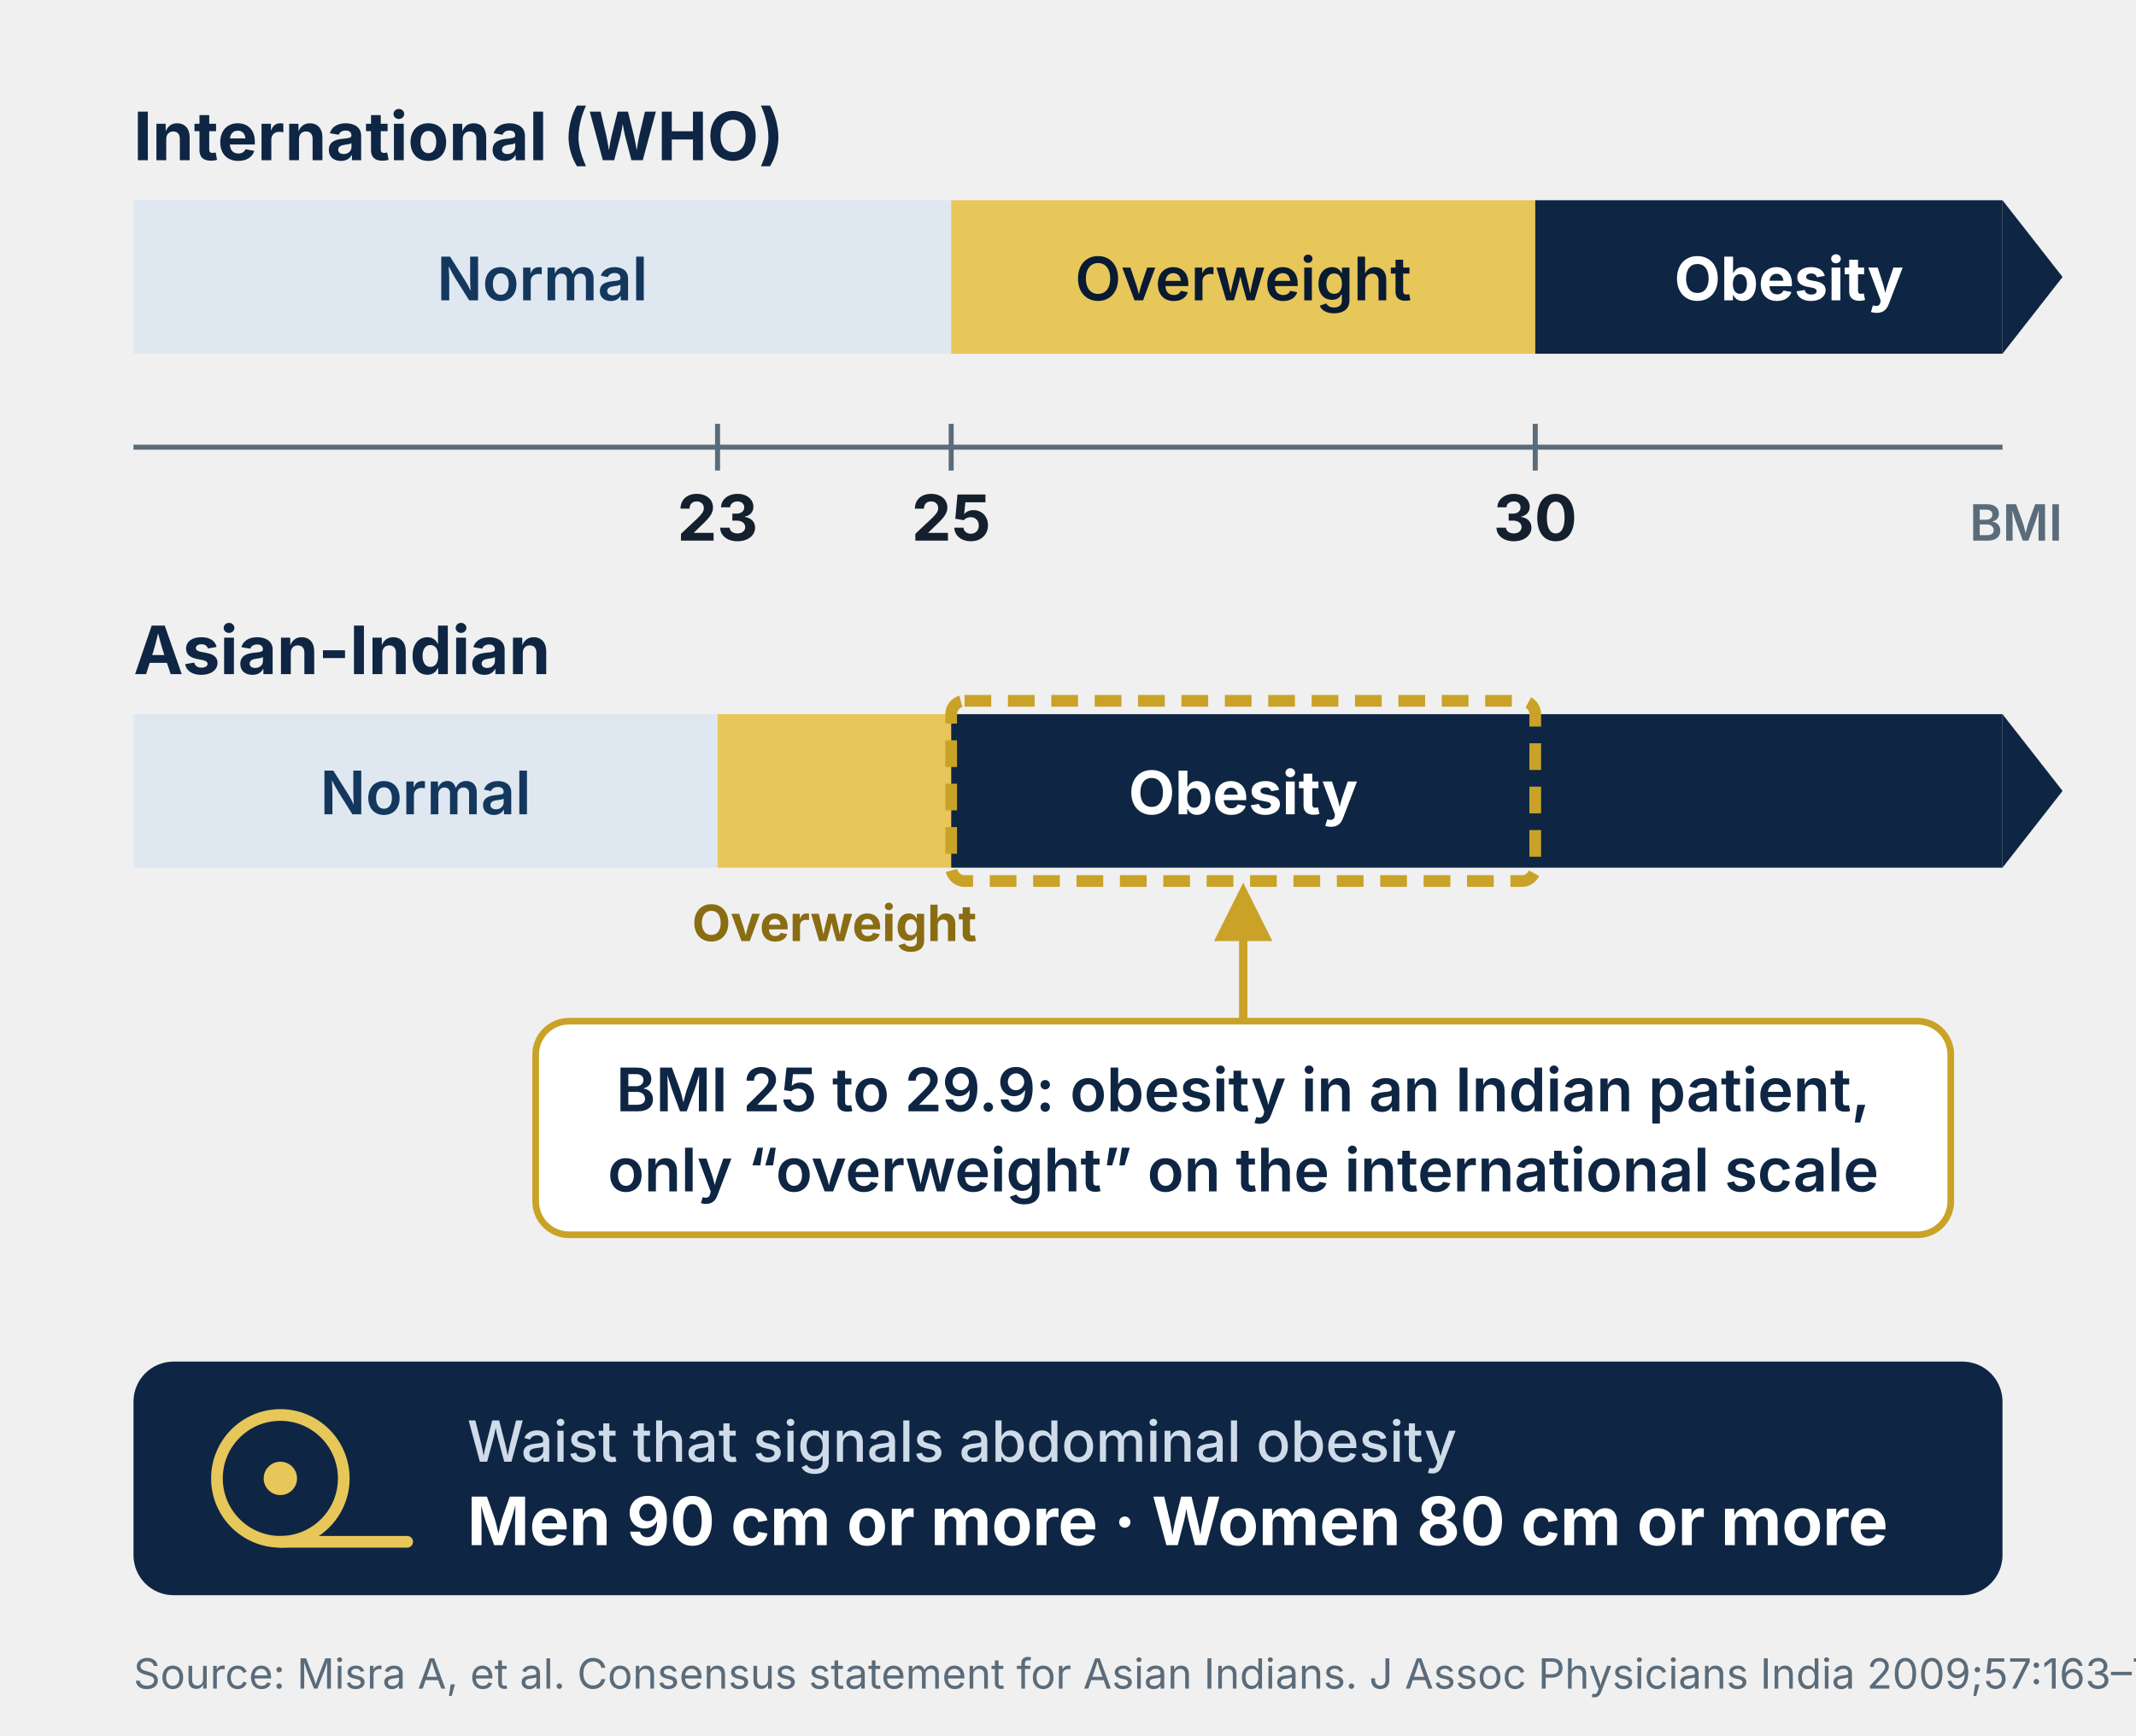
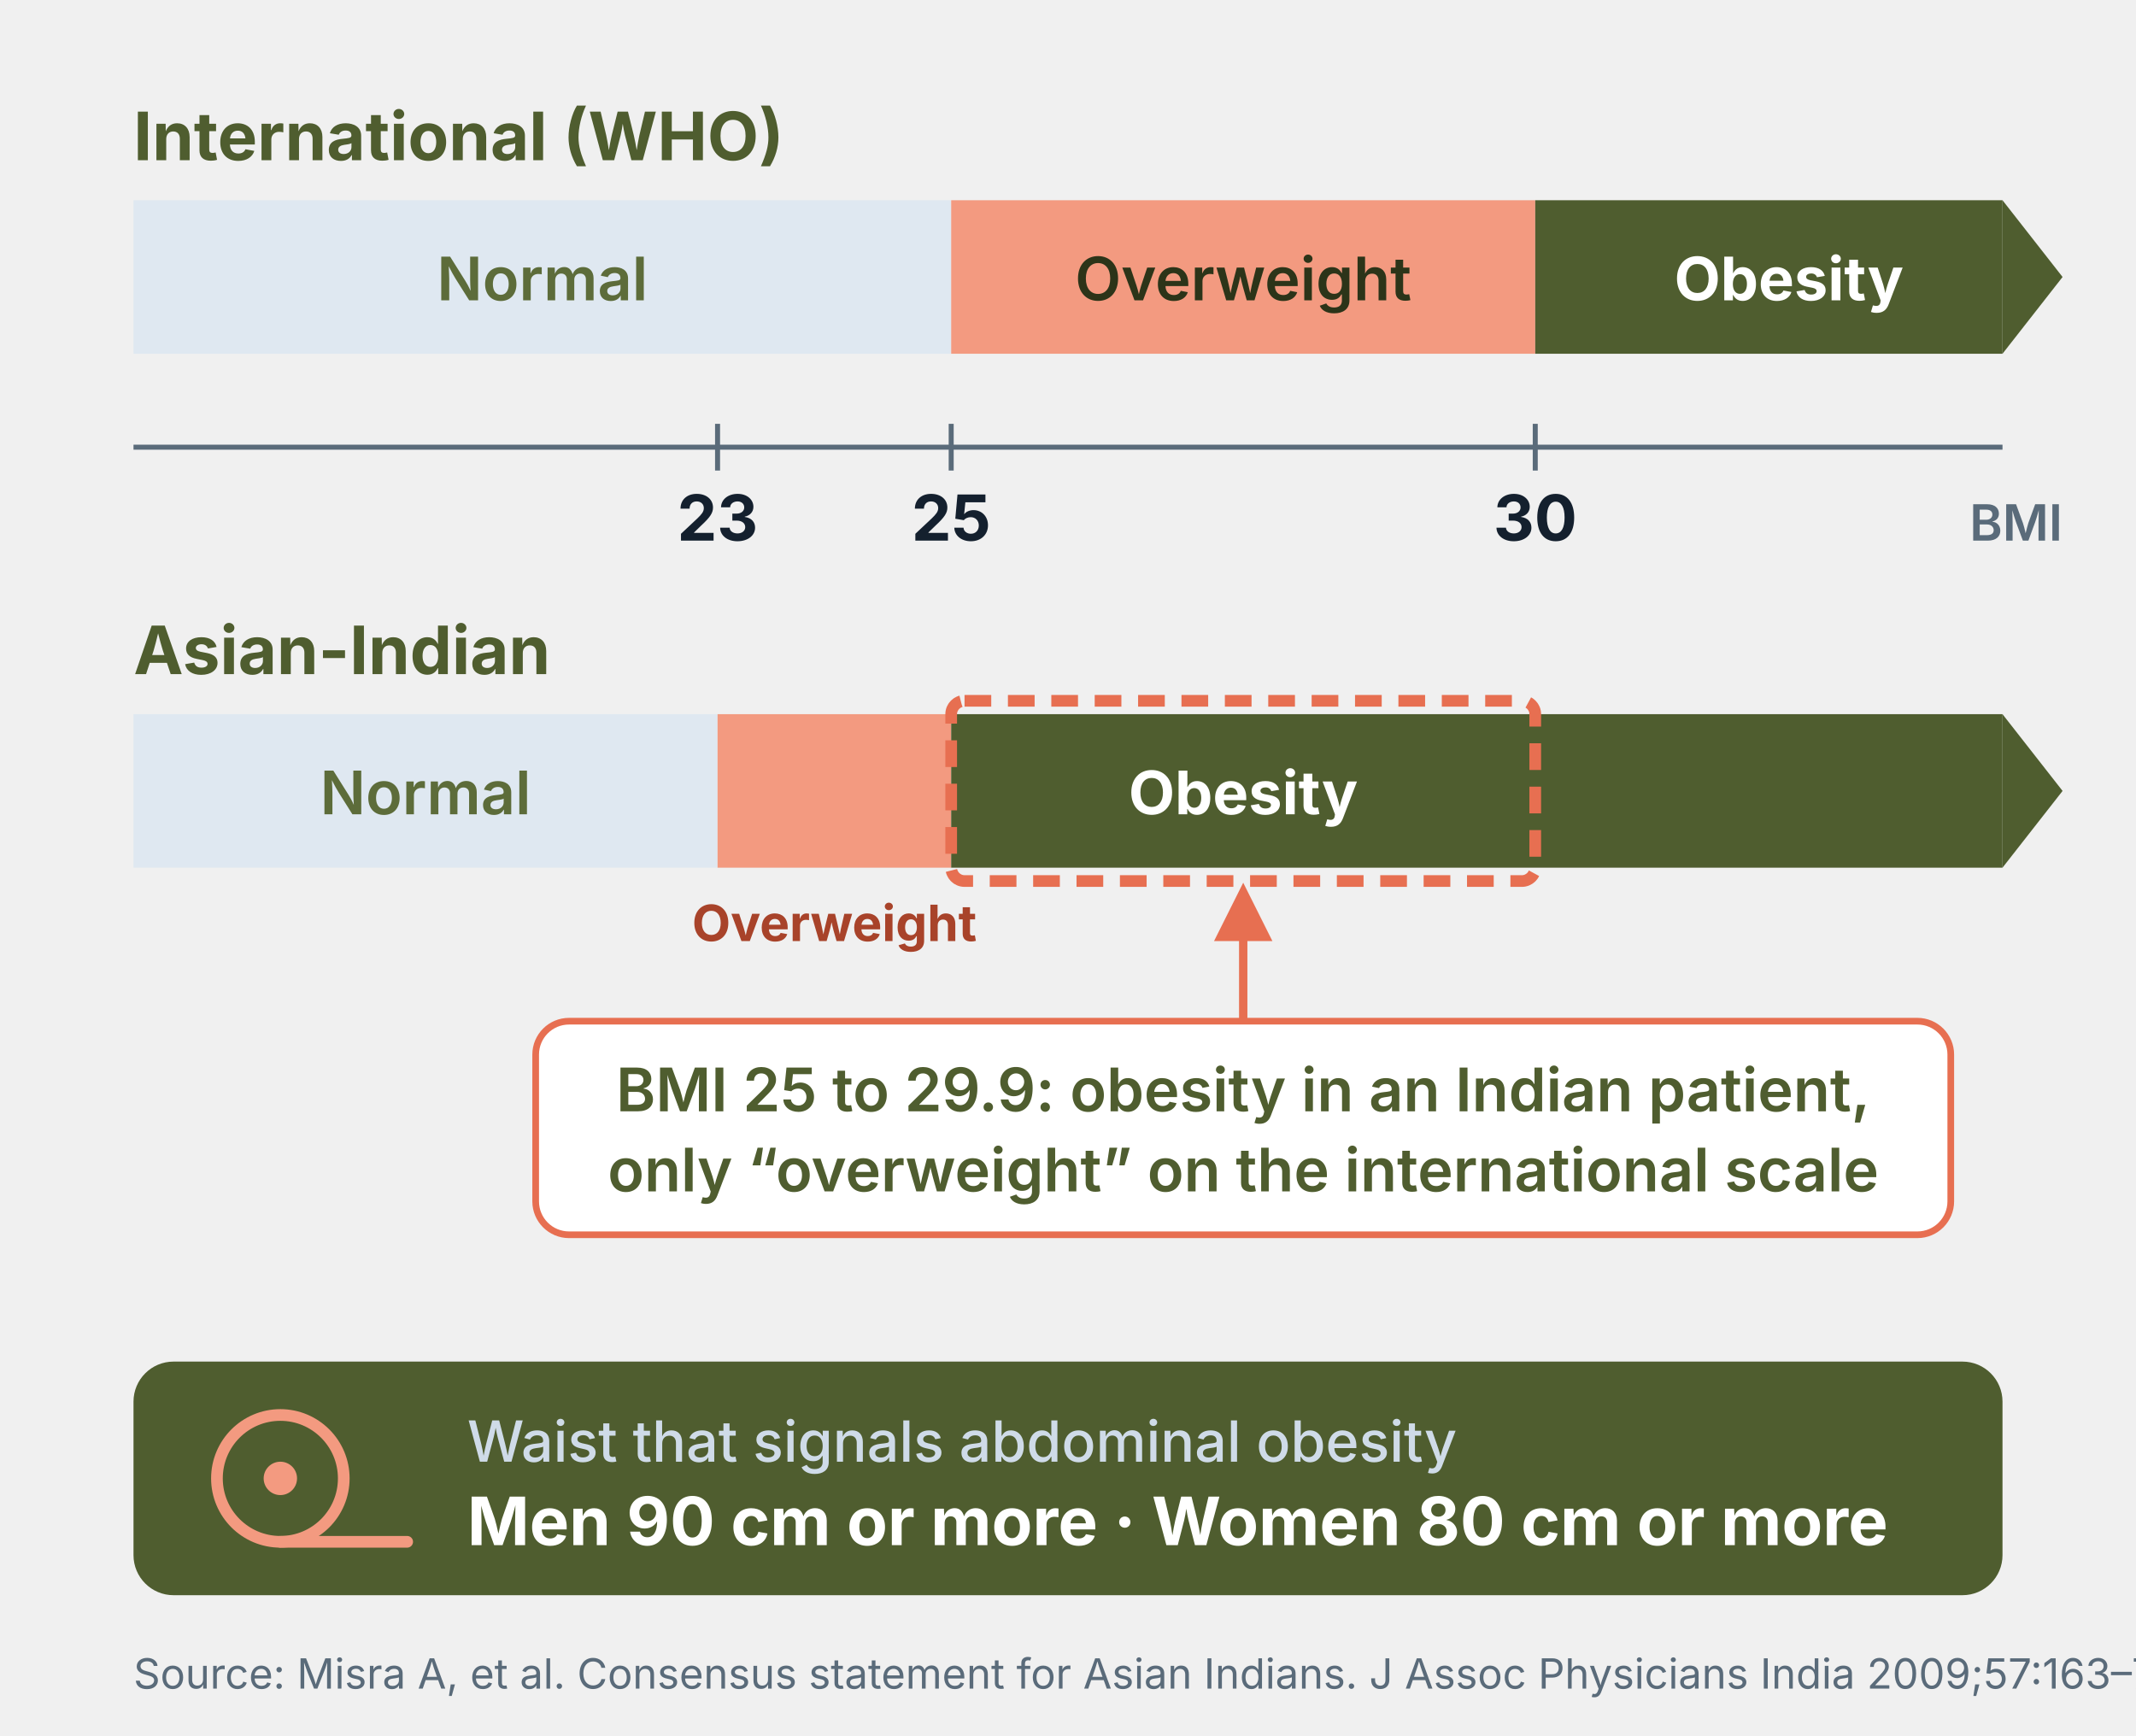
<svg xmlns="http://www.w3.org/2000/svg" viewBox="0 0 640 520" width="640" height="520" role="img" aria-labelledby="t d">
  <defs>
    <linearGradient id="gold" x1="0" y1="0" x2="1" y2="1">
-       <stop offset="0" stop-color="#e7c65a" />
-       <stop offset="1" stop-color="#c9a227" />
+       <stop offset="0" stop-color="#f39a80" />
+       <stop offset="1" stop-color="#e76f51" />
    </linearGradient>
    <linearGradient id="navy" x1="0" y1="0" x2="0" y2="1">
-       <stop offset="0" stop-color="#14375d" />
-       <stop offset="1" stop-color="#0e2643" />
+       <stop offset="0" stop-color="#5d6c3a" />
+       <stop offset="1" stop-color="#4f5d2f" />
    </linearGradient>
    <marker id="arr" viewBox="0 0 10 10" refX="8" refY="5" markerWidth="7" markerHeight="7" orient="auto-start-reverse">
-       <path d="M0 0L10 5L0 10z" fill="#c9a227" />
+       <path d="M0 0L10 5L0 10z" fill="#e76f51" />
    </marker>
  </defs>
-   <text x="40.0" y="48.0" font-family="Inter, 'Segoe UI', Roboto, Helvetica, Arial, sans-serif" font-size="20" font-weight="700" fill="#0e2643" text-anchor="start">International (WHO)</text>
+   <text x="40.0" y="48.0" font-family="Inter, 'Segoe UI', Roboto, Helvetica, Arial, sans-serif" font-size="20" font-weight="700" fill="#4f5d2f" text-anchor="start">International (WHO)</text>
  <rect x="40" y="60" width="245" height="46" fill="#dfe8f1" />
-   <rect x="285" y="60" width="175" height="46" fill="#e7c65a" />
-   <rect x="460" y="60" width="140" height="46" fill="#0e2643" />
-   <path d="M600 60 l18 23.0 l-18 23.0z" fill="#0e2643" />
-   <text x="162.5" y="90.0" font-family="Inter, 'Segoe UI', Roboto, Helvetica, Arial, sans-serif" font-size="18" font-weight="600" fill="#14375d" text-anchor="middle">Normal</text>
-   <text x="372.5" y="90.0" font-family="Inter, 'Segoe UI', Roboto, Helvetica, Arial, sans-serif" font-size="18" font-weight="600" fill="#091a31" text-anchor="middle">Overweight</text>
+   <rect x="285" y="60" width="175" height="46" fill="#f39a80" />
+   <rect x="460" y="60" width="140" height="46" fill="#4f5d2f" />
+   <path d="M600 60 l18 23.0 l-18 23.0z" fill="#4f5d2f" />
+   <text x="162.5" y="90.0" font-family="Inter, 'Segoe UI', Roboto, Helvetica, Arial, sans-serif" font-size="18" font-weight="600" fill="#5d6c3a" text-anchor="middle">Normal</text>
+   <text x="372.5" y="90.0" font-family="Inter, 'Segoe UI', Roboto, Helvetica, Arial, sans-serif" font-size="18" font-weight="600" fill="#2c3419" text-anchor="middle">Overweight</text>
  <text x="536.0" y="90.0" font-family="Inter, 'Segoe UI', Roboto, Helvetica, Arial, sans-serif" font-size="18" font-weight="700" fill="#fff" text-anchor="middle">Obesity</text>
-   <text x="40.0" y="202.0" font-family="Inter, 'Segoe UI', Roboto, Helvetica, Arial, sans-serif" font-size="20" font-weight="700" fill="#0e2643" text-anchor="start">Asian-Indian</text>
+   <text x="40.0" y="202.0" font-family="Inter, 'Segoe UI', Roboto, Helvetica, Arial, sans-serif" font-size="20" font-weight="700" fill="#4f5d2f" text-anchor="start">Asian-Indian</text>
  <rect x="40" y="214" width="175" height="46" fill="#dfe8f1" />
-   <rect x="215" y="214" width="70" height="46" fill="#e7c65a" />
-   <rect x="285" y="214" width="315" height="46" fill="#0e2643" />
-   <path d="M600 214 l18 23.0 l-18 23.0z" fill="#0e2643" />
-   <text x="127.5" y="244.0" font-family="Inter, 'Segoe UI', Roboto, Helvetica, Arial, sans-serif" font-size="18" font-weight="600" fill="#14375d" text-anchor="middle">Normal</text>
+   <rect x="215" y="214" width="70" height="46" fill="#f39a80" />
+   <rect x="285" y="214" width="315" height="46" fill="#4f5d2f" />
+   <path d="M600 214 l18 23.0 l-18 23.0z" fill="#4f5d2f" />
+   <text x="127.5" y="244.0" font-family="Inter, 'Segoe UI', Roboto, Helvetica, Arial, sans-serif" font-size="18" font-weight="600" fill="#5d6c3a" text-anchor="middle">Normal</text>
  <text x="372.5" y="244.0" font-family="Inter, 'Segoe UI', Roboto, Helvetica, Arial, sans-serif" font-size="18" font-weight="700" fill="#fff" text-anchor="middle">Obesity</text>
-   <text x="250.0" y="282.0" font-family="Inter, 'Segoe UI', Roboto, Helvetica, Arial, sans-serif" font-size="15" font-weight="700" fill="#8a6d12" text-anchor="middle">Overweight</text>
+   <text x="250.0" y="282.0" font-family="Inter, 'Segoe UI', Roboto, Helvetica, Arial, sans-serif" font-size="15" font-weight="700" fill="#a8432a" text-anchor="middle">Overweight</text>
  <line x1="40" y1="134" x2="600" y2="134" stroke="#5a6b7a" stroke-width="1.5" />
  <line x1="215" y1="127" x2="215" y2="141" stroke="#5a6b7a" stroke-width="1.5" />
  <text x="215.0" y="162.0" font-family="Inter, 'Segoe UI', Roboto, Helvetica, Arial, sans-serif" font-size="19" font-weight="700" fill="#14202e" text-anchor="middle">23</text>
  <line x1="285" y1="127" x2="285" y2="141" stroke="#5a6b7a" stroke-width="1.5" />
  <text x="285.0" y="162.0" font-family="Inter, 'Segoe UI', Roboto, Helvetica, Arial, sans-serif" font-size="19" font-weight="700" fill="#14202e" text-anchor="middle">25</text>
  <line x1="460" y1="127" x2="460" y2="141" stroke="#5a6b7a" stroke-width="1.5" />
  <text x="460.0" y="162.0" font-family="Inter, 'Segoe UI', Roboto, Helvetica, Arial, sans-serif" font-size="19" font-weight="700" fill="#14202e" text-anchor="middle">30</text>
  <text x="618.0" y="162.0" font-family="Inter, 'Segoe UI', Roboto, Helvetica, Arial, sans-serif" font-size="15" font-weight="600" fill="#5a6b7a" text-anchor="end">BMI</text>
-   <rect x="285" y="210" width="175" height="54" fill="none" stroke="#c9a227" stroke-width="3.5" stroke-dasharray="8 5" rx="4" />
-   <path d="M372.5 268 V306" stroke="#c9a227" stroke-width="2.5" marker-start="url(#arr)" />
-   <rect x="160.5" y="306" width="424" height="64" rx="10" fill="#fff" stroke="#c9a227" stroke-width="2" />
-   <text x="372.5" y="333.0" font-family="Inter, 'Segoe UI', Roboto, Helvetica, Arial, sans-serif" font-size="18" font-weight="600" fill="#0e2643" text-anchor="middle">BMI 25 to 29.9: obesity in an Indian patient,</text>
-   <text x="372.5" y="357.0" font-family="Inter, 'Segoe UI', Roboto, Helvetica, Arial, sans-serif" font-size="18" font-weight="600" fill="#0e2643" text-anchor="middle">only “overweight” on the international scale</text>
-   <rect x="40" y="408" width="560" height="70" rx="12" fill="#0e2643" />
-   <circle cx="84" cy="443" r="19" fill="none" stroke="#e7c65a" stroke-width="3.5" />
-   <circle cx="84" cy="443" r="5" fill="#e7c65a" />
-   <path d="M84 462 H122" stroke="#e7c65a" stroke-width="3.5" stroke-linecap="round" />
+   <rect x="285" y="210" width="175" height="54" fill="none" stroke="#e76f51" stroke-width="3.5" stroke-dasharray="8 5" rx="4" />
+   <path d="M372.5 268 V306" stroke="#e76f51" stroke-width="2.5" marker-start="url(#arr)" />
+   <rect x="160.5" y="306" width="424" height="64" rx="10" fill="#fff" stroke="#e76f51" stroke-width="2" />
+   <text x="372.5" y="333.0" font-family="Inter, 'Segoe UI', Roboto, Helvetica, Arial, sans-serif" font-size="18" font-weight="600" fill="#4f5d2f" text-anchor="middle">BMI 25 to 29.9: obesity in an Indian patient,</text>
+   <text x="372.5" y="357.0" font-family="Inter, 'Segoe UI', Roboto, Helvetica, Arial, sans-serif" font-size="18" font-weight="600" fill="#4f5d2f" text-anchor="middle">only “overweight” on the international scale</text>
+   <rect x="40" y="408" width="560" height="70" rx="12" fill="#4f5d2f" />
+   <circle cx="84" cy="443" r="19" fill="none" stroke="#f39a80" stroke-width="3.5" />
+   <circle cx="84" cy="443" r="5" fill="#f39a80" />
+   <path d="M84 462 H122" stroke="#f39a80" stroke-width="3.5" stroke-linecap="round" />
  <text x="140.0" y="438.0" font-family="Inter, 'Segoe UI', Roboto, Helvetica, Arial, sans-serif" font-size="17" font-weight="500" fill="#cfdbe8" text-anchor="start">Waist that signals abdominal obesity</text>
  <text x="140.0" y="463.0" font-family="Inter, 'Segoe UI', Roboto, Helvetica, Arial, sans-serif" font-size="20" font-weight="700" fill="#fff" text-anchor="start">Men 90 cm or more  ·  Women 80 cm or more</text>
  <text x="40.0" y="506.0" font-family="Inter, 'Segoe UI', Roboto, Helvetica, Arial, sans-serif" font-size="12.5" font-weight="400" fill="#5a6b7a" text-anchor="start">Source: Misra A, et al. Consensus statement for Asian Indians. J Assoc Physicians India 2009;57:163–70.</text>
</svg>
